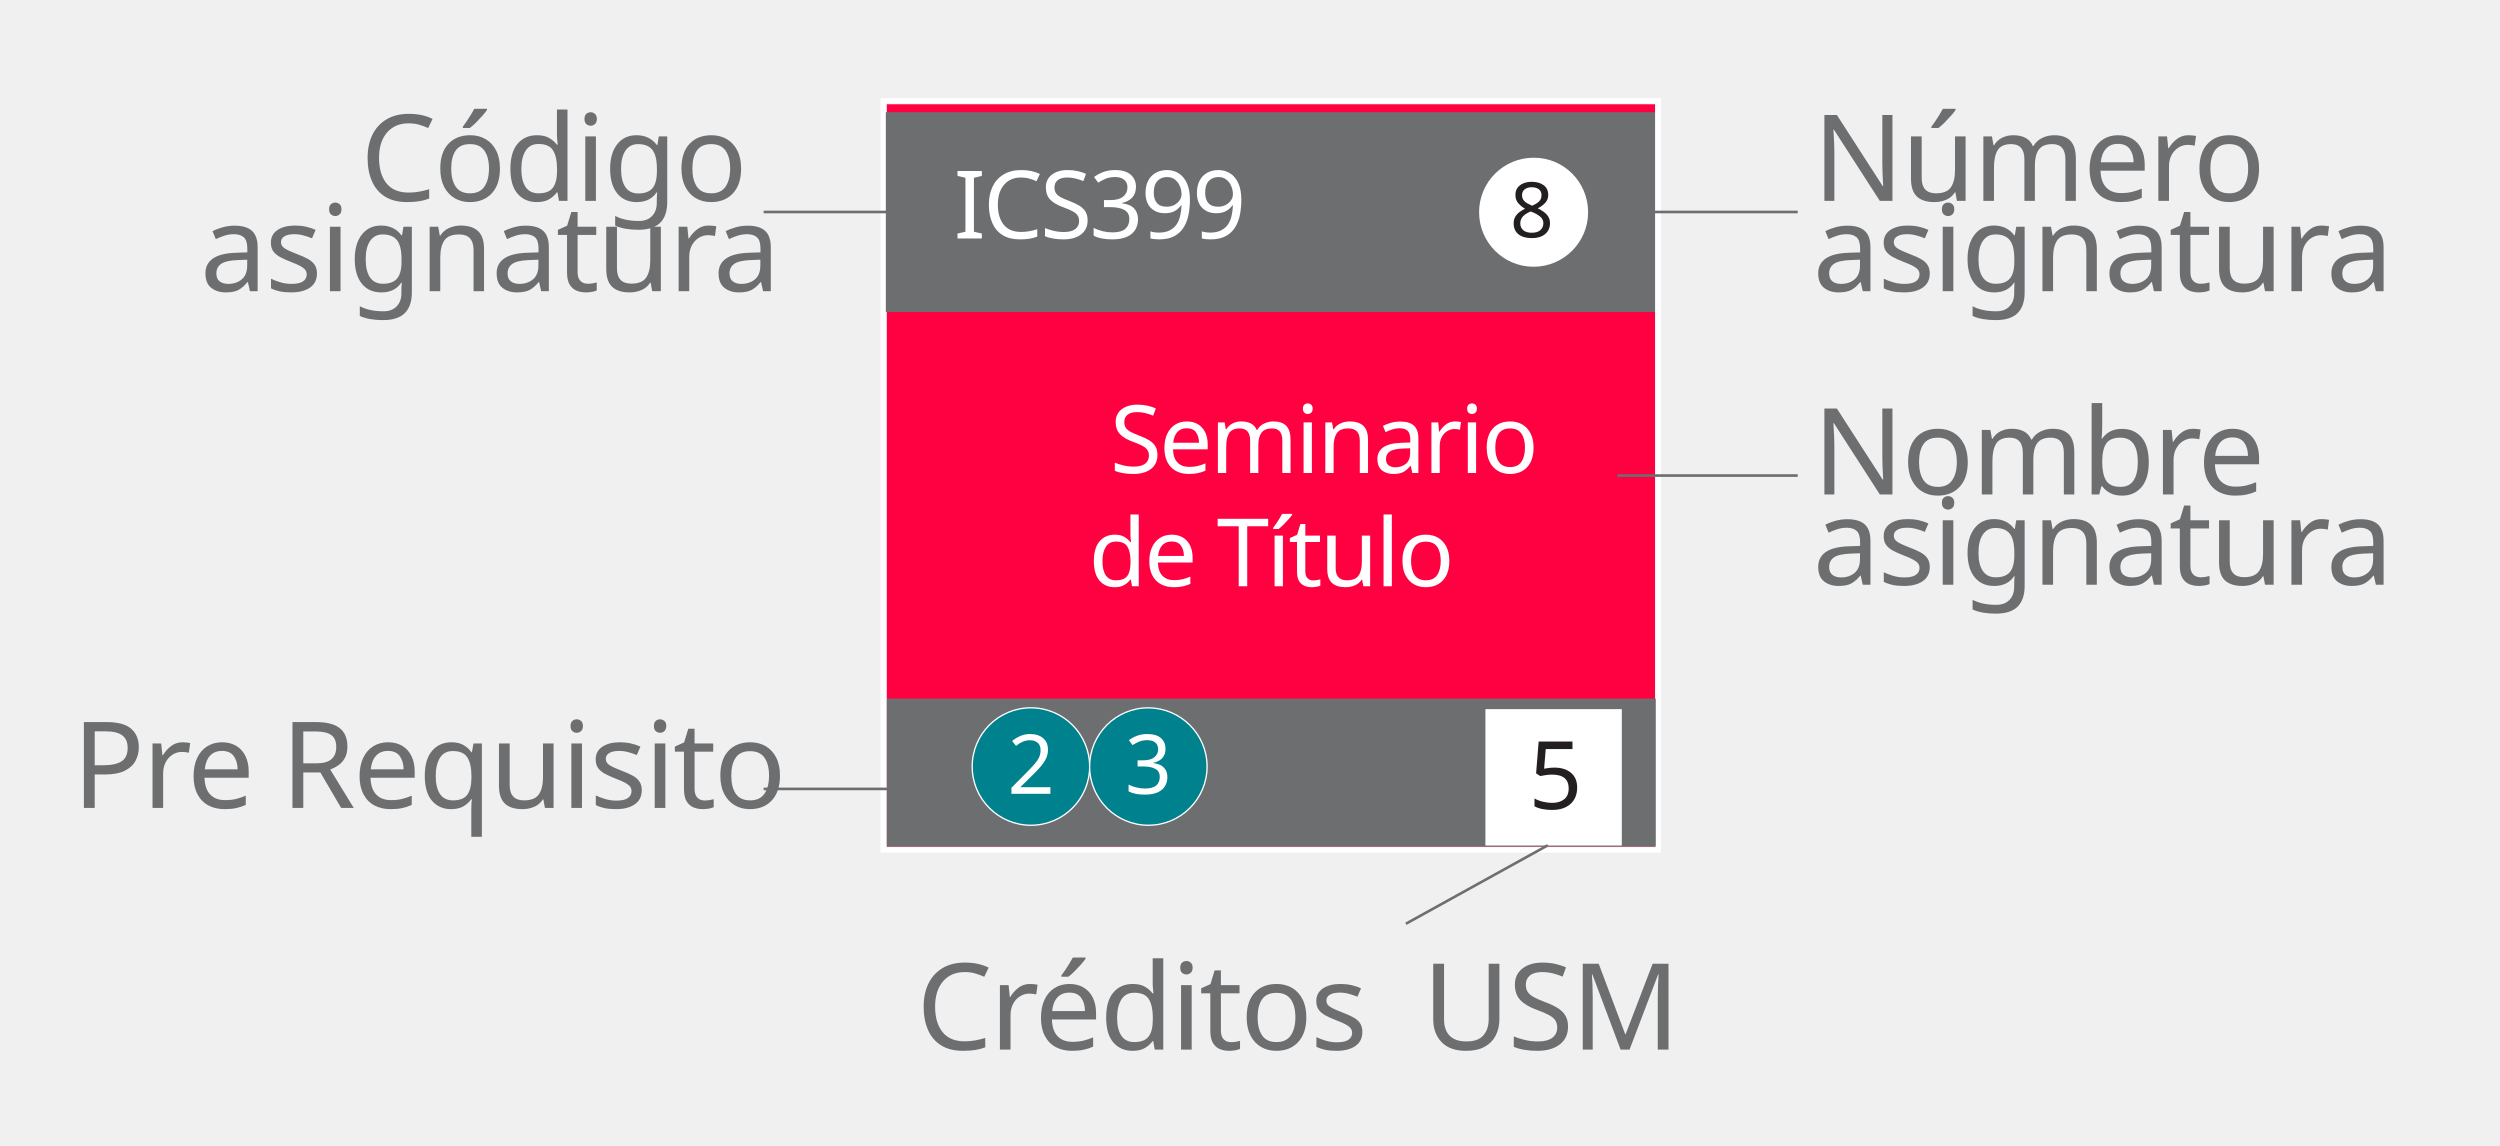
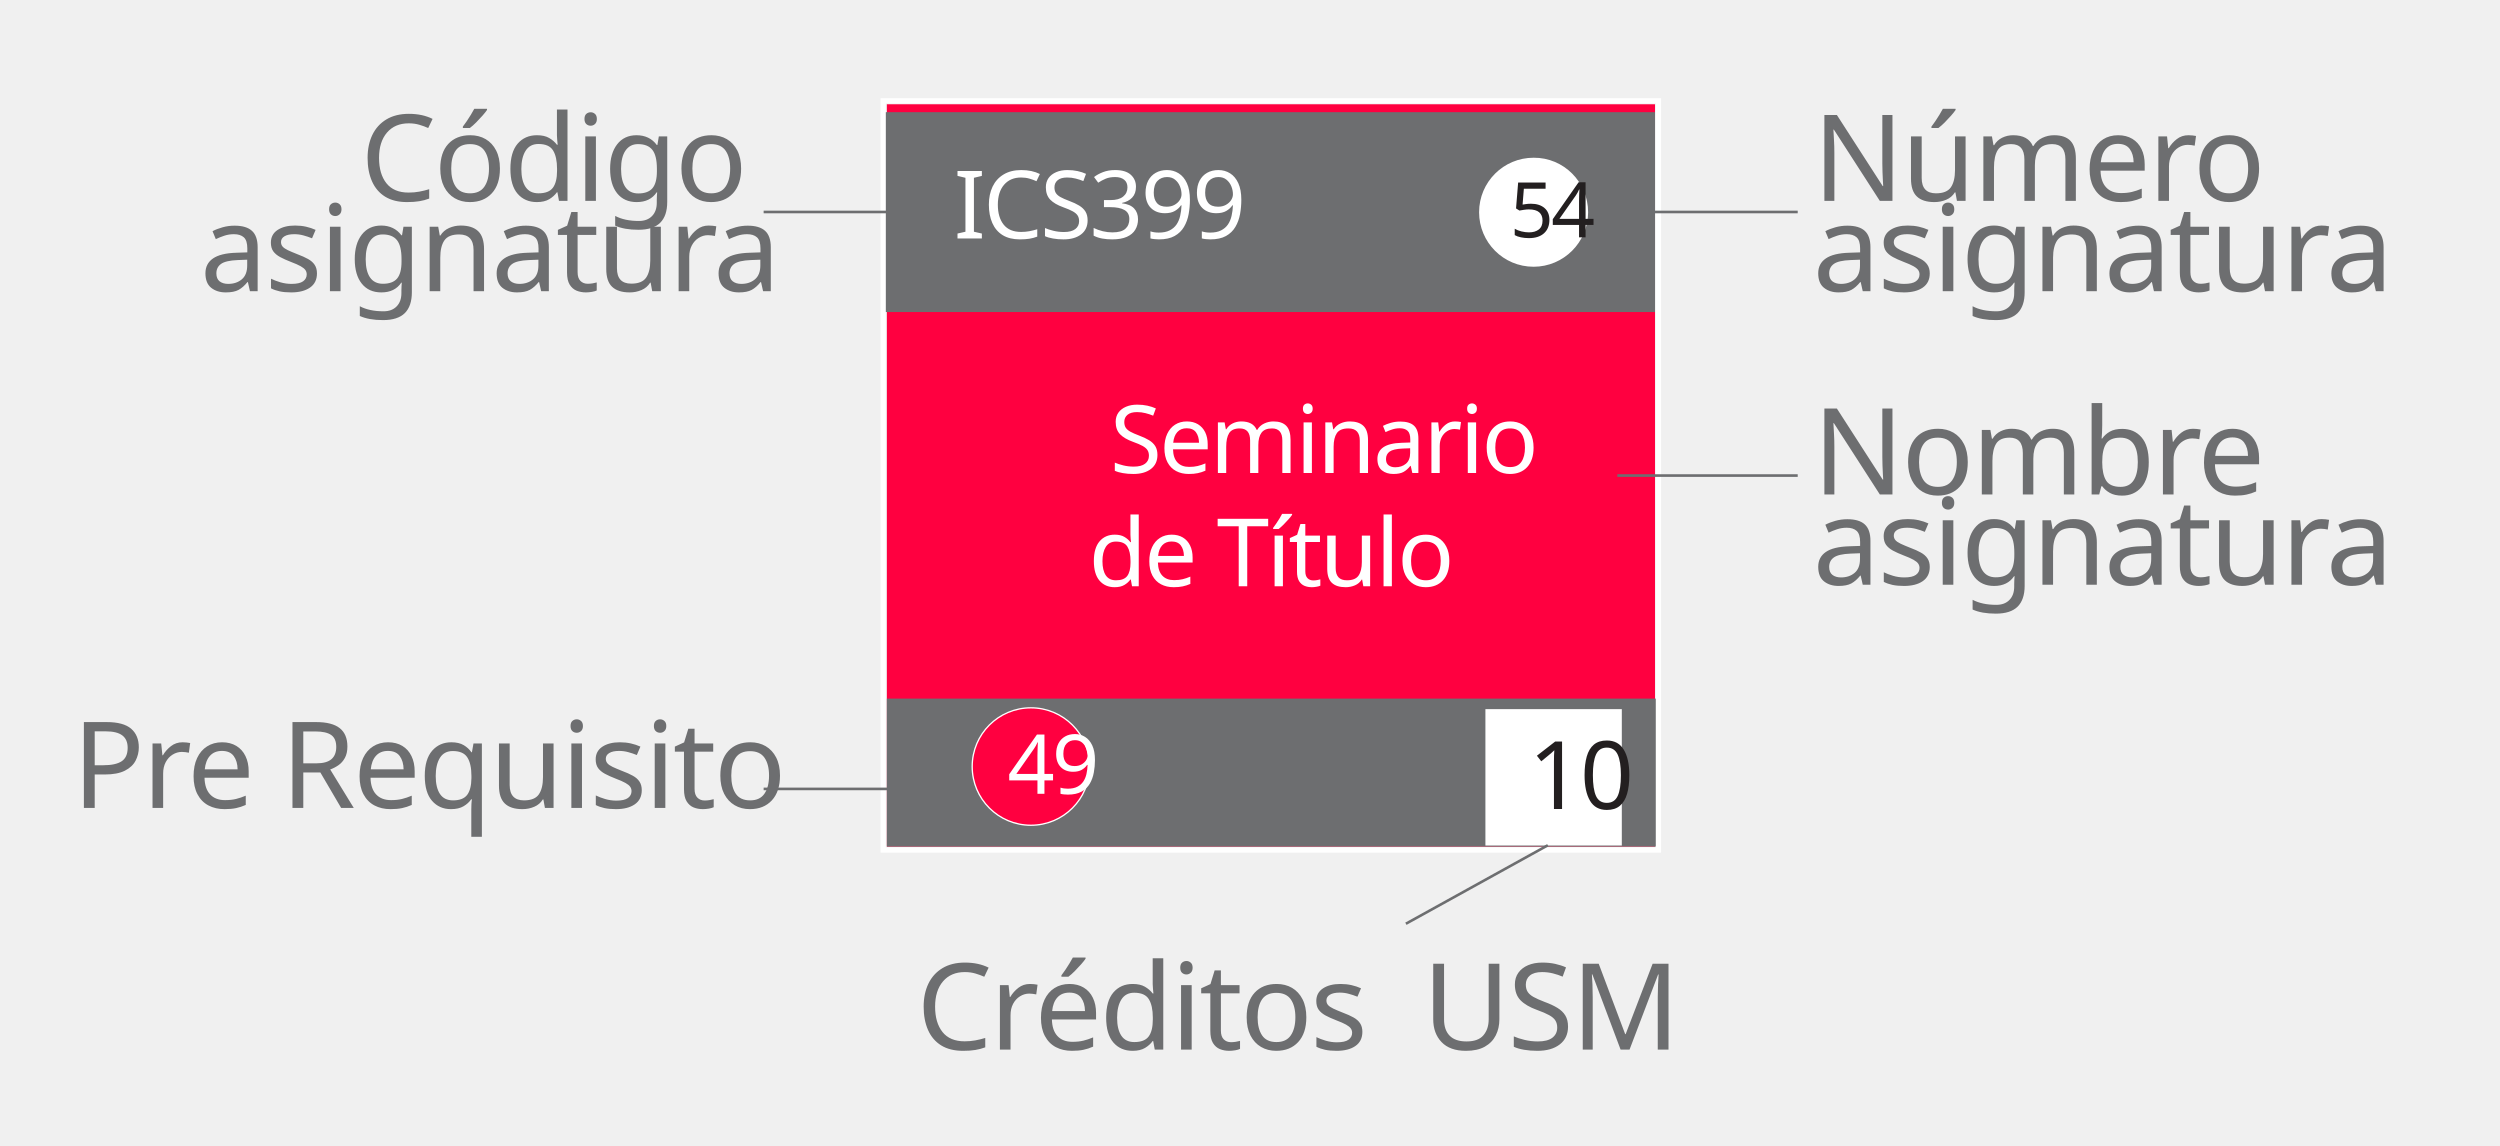
<svg xmlns="http://www.w3.org/2000/svg" version="1.1" id="Layer_1" x="0px" y="0px" viewBox="0 0 949.4 434.9" style="enable-background:new 0 0 949.4 434.9;" xml:space="preserve">
  <style type="text/css">
	.st0{fill:#FF0040;}
	.st1{fill:#6D6E70;}
	.st2{fill:#FFFFFF;}
	.st3{fill:#231F20;}
	.st4{font-family:'OpenSans-Bold';}
	.st5{font-size:29.144px;}
	.st6{letter-spacing:-1;}
	.st7{font-size:35.87px;}
	.st8{font-family:'OpenSans-Regular';}
	.st9{fill:none;stroke:#FFFFFF;stroke-width:2;stroke-miterlimit:10;}
	.st10{font-family:'OpenSans-Italic';}
	.st11{font-size:45.668px;}
	.st12{fill:none;stroke:#6D6E70;stroke-miterlimit:10;}
- 	.st13{fill:#00828E;stroke:#FFFFFF;stroke-width:0.5;stroke-miterlimit:10;}
+ 	.st13{fill:#FF0040;stroke:#FFFFFF;stroke-width:0.5;stroke-miterlimit:10;}
	.st14{font-size:31.325px;}
</style>
  <g>
    <rect x="336.8" y="39.6" class="st0" width="291.7" height="281.9" />
    <rect x="335.4" y="42.6" class="st1" width="293.1" height="75.9" />
    <g>
      <rect x="336.8" y="265.3" class="st1" width="293.1" height="56.2" />
    </g>
    <g>
      <g>
        <path class="st2" d="M603.1,80.6c0,11.4-9.3,20.7-20.7,20.7c-11.5,0-20.7-9.3-20.7-20.7c0-11.5,9.3-20.7,20.7-20.7     C593.8,59.8,603.1,69.1,603.1,80.6z" />
        <g>
-           <text transform="matrix(1 0 0 1 573.4041 90.134)" class="st3 st4 st5 st6">8</text>
+           <text transform="matrix(1 0 0 1 573.4041 90.134)" class="st3 st4 st5 st6">54</text>
        </g>
      </g>
      <text transform="matrix(1 0 0 1 362.1854 90.5481)" class="st2 st4 st7 st6">ICS399</text>
    </g>
    <g>
      <rect x="564.1" y="269.3" class="st2" width="51.8" height="51.8" />
-       <text transform="matrix(1 0 0 1 580.4725 307.2263)" class="st3 st4 st7 st6">5</text>
+       <text transform="matrix(1 0 0 1 580.4725 307.2263)" class="st3 st4 st7 st6">10</text>
    </g>
    <text transform="matrix(1 0 0 1 441.535 179.6379)">
      <tspan x="-20" y="0" class="st2 st8 st7 st6">Seminario</tspan>
      <tspan x="-28.1" y="43" class="st2 st8 st7 st6">de Título</tspan>
    </text>
    <rect x="335.4" y="38.3" class="st9" width="294.4" height="284.5" />
    <g>
      <text transform="matrix(1 0 0 1 688.3963 76.2903)">
        <tspan x="0" y="0" class="st1 st10 st11 st6">Número</tspan>
        <tspan x="0" y="34.3" class="st1 st10 st11 st6">asignatura</tspan>
      </text>
    </g>
    <line class="st12" x1="533.9" y1="350.8" x2="587.8" y2="321" />
    <line class="st12" x1="614.2" y1="80.5" x2="682.7" y2="80.5" />
    <g>
      <text transform="matrix(1 0 0 1 688.3963 187.7668)">
        <tspan x="0" y="0" class="st1 st10 st11 st6">Nombre</tspan>
        <tspan x="0" y="34.3" class="st1 st10 st11 st6">asignatura</tspan>
      </text>
    </g>
    <line class="st12" x1="614.2" y1="180.6" x2="682.7" y2="180.6" />
    <g>
      <text transform="matrix(1 0 0 1 136.8197 76.2903)">
        <tspan x="0" y="0" class="st1 st10 st11 st6">Código </tspan>
        <tspan x="-60.9" y="34.3" class="st1 st10 st11 st6">asignatura</tspan>
      </text>
    </g>
    <line class="st12" x1="290" y1="80.5" x2="358.4" y2="80.5" />
    <g>
      <text transform="matrix(1 0 0 1 27.4198 306.8254)" class="st1 st10 st11 st6">Pre Requisito</text>
    </g>
    <line class="st12" x1="290" y1="299.6" x2="358.4" y2="299.6" />
    <g>
      <text transform="matrix(1 0 0 1 347.9882 398.6091)" class="st1 st10 st11 st6">Créditos  USM</text>
    </g>
    <g>
      <ellipse class="st13" cx="391.5" cy="291.1" rx="22.3" ry="22.3" />
      <g>
-         <text transform="matrix(1 0 0 1 382.6073 301.4504)" class="st2 st4 st14 st6">2</text>
-       </g>
-     </g>
-     <g>
-       <path class="st13" d="M458.4,291.1c0,12.3-10,22.3-22.3,22.3c-12.3,0-22.3-10-22.3-22.3c0-12.3,10-22.3,22.3-22.3    C448.4,268.9,458.4,278.8,458.4,291.1z" />
-       <g>
-         <text transform="matrix(1 0 0 1 427.1854 301.4504)" class="st2 st4 st14 st6">3</text>
+         <text transform="matrix(1 0 0 1 382.6073 301.4504)" class="st2 st4 st14 st6">49</text>
      </g>
    </g>
  </g>
</svg>
